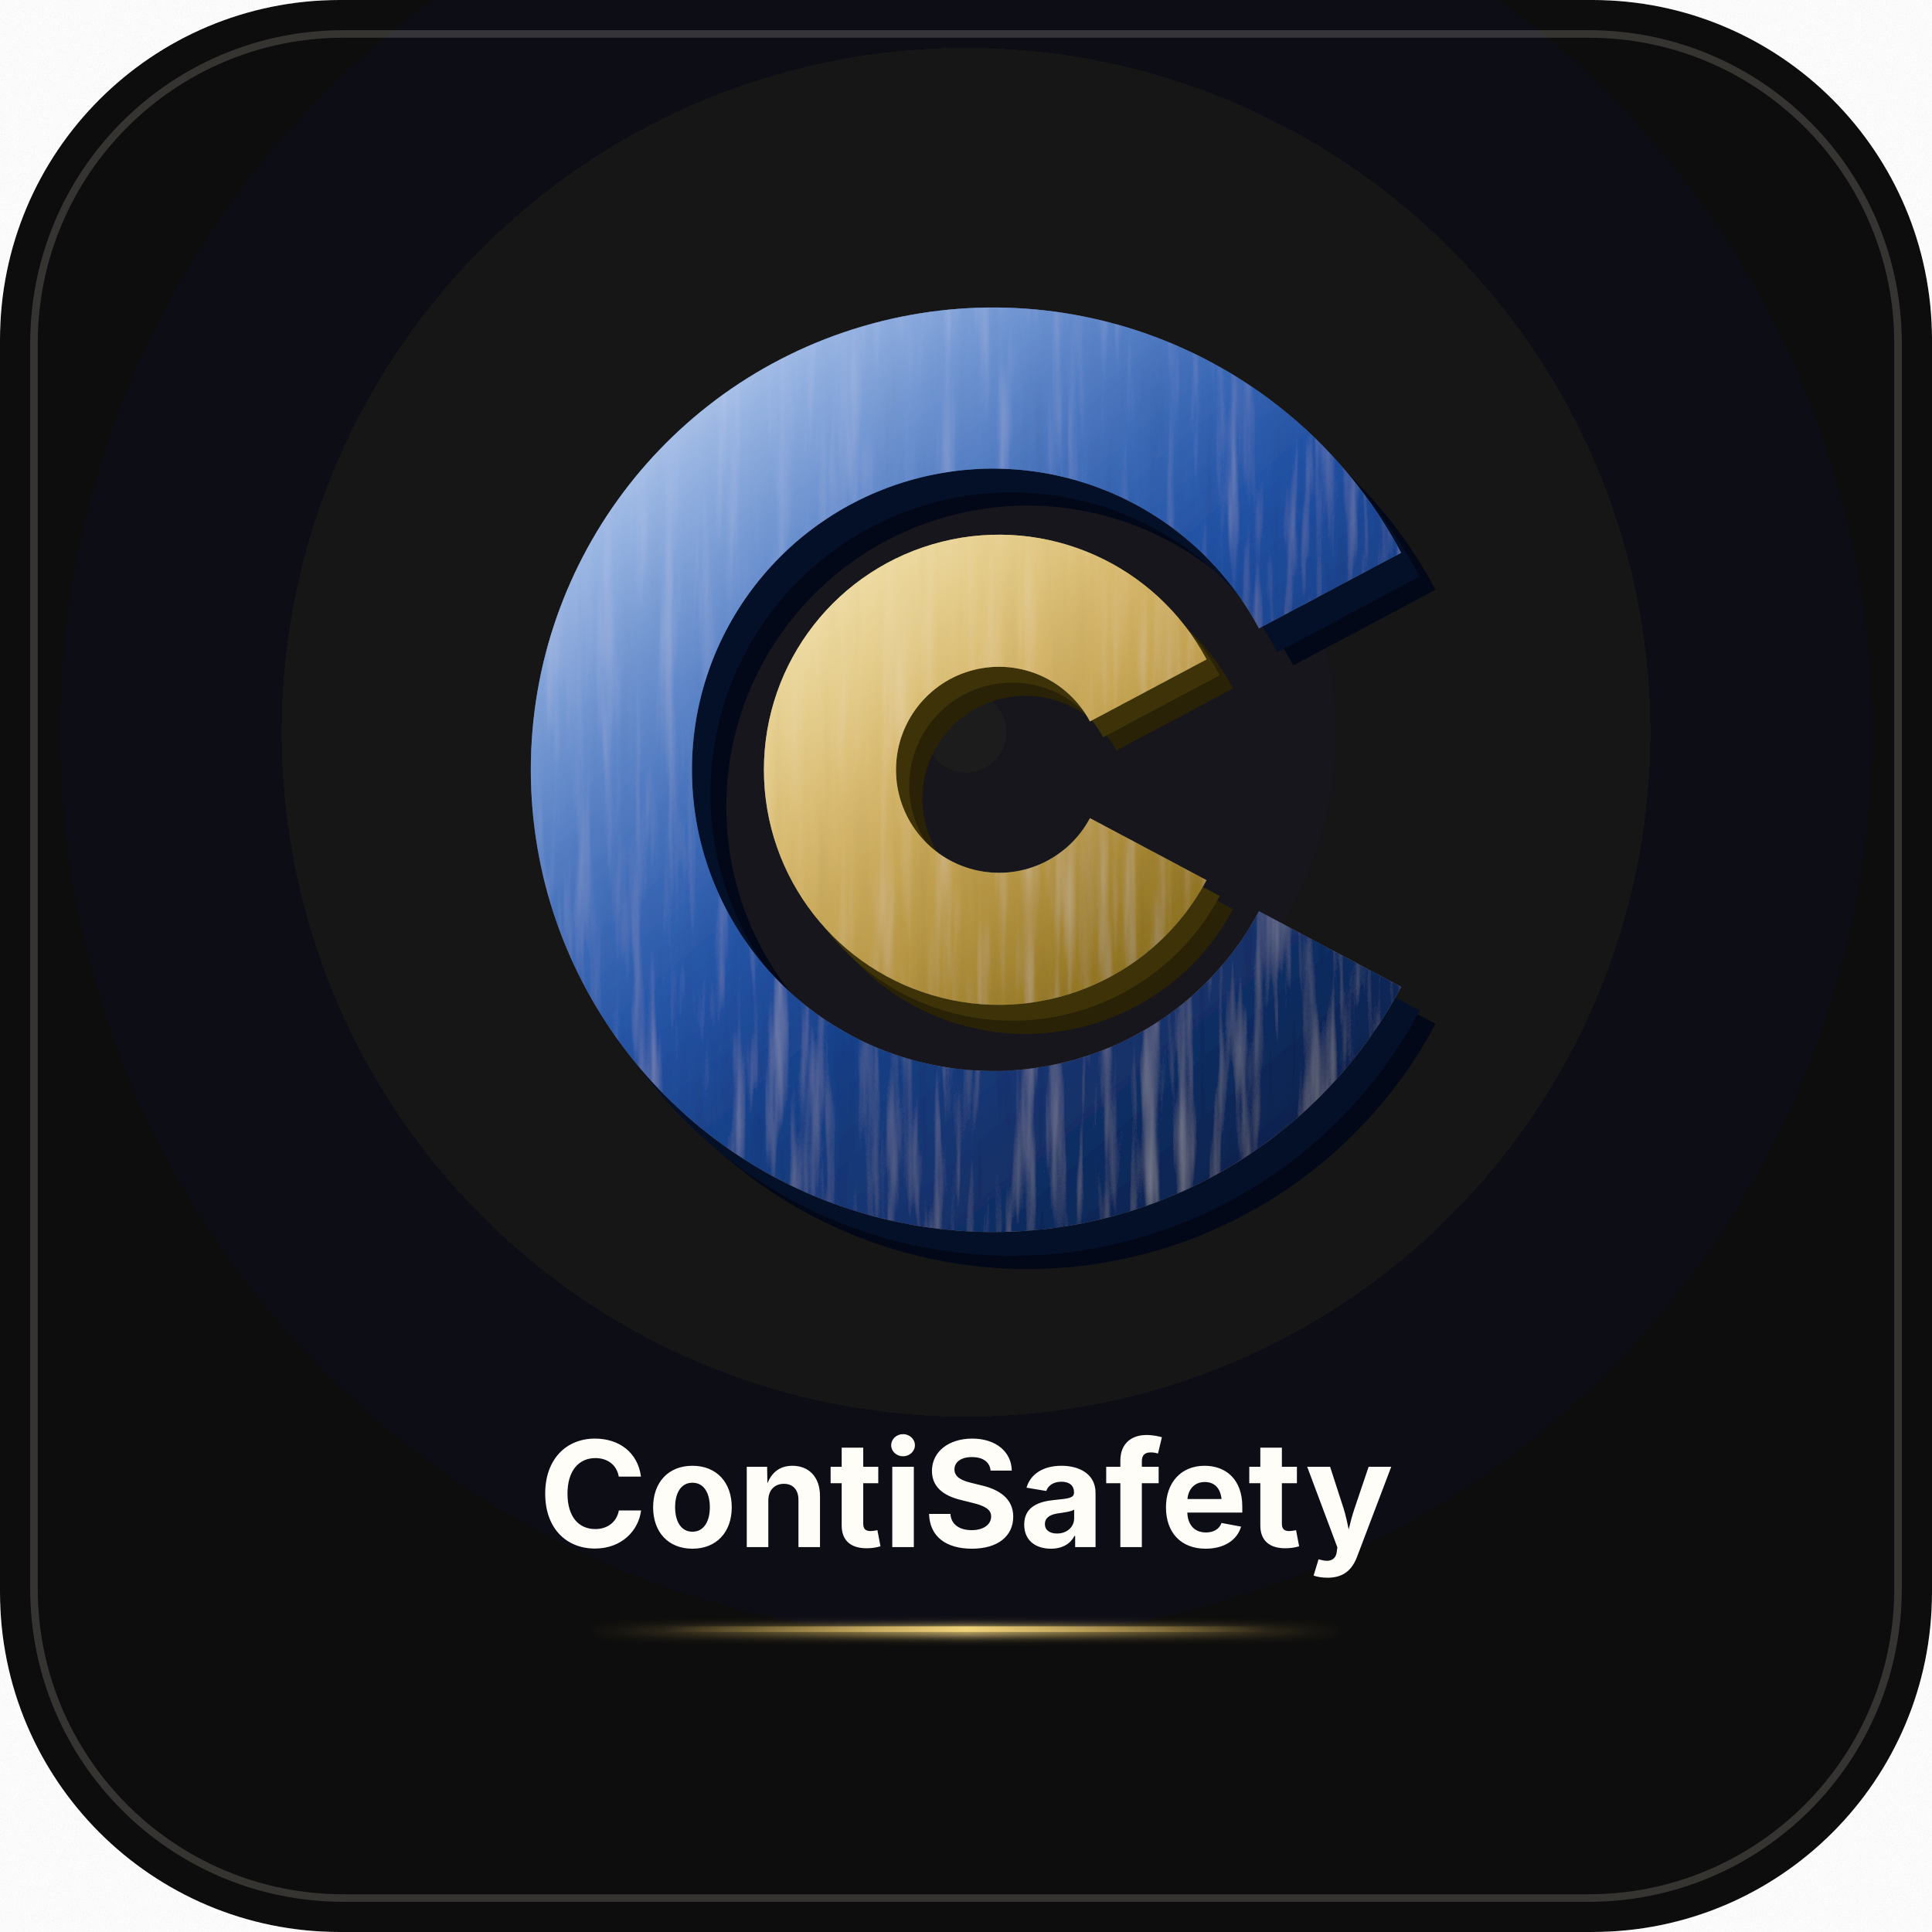
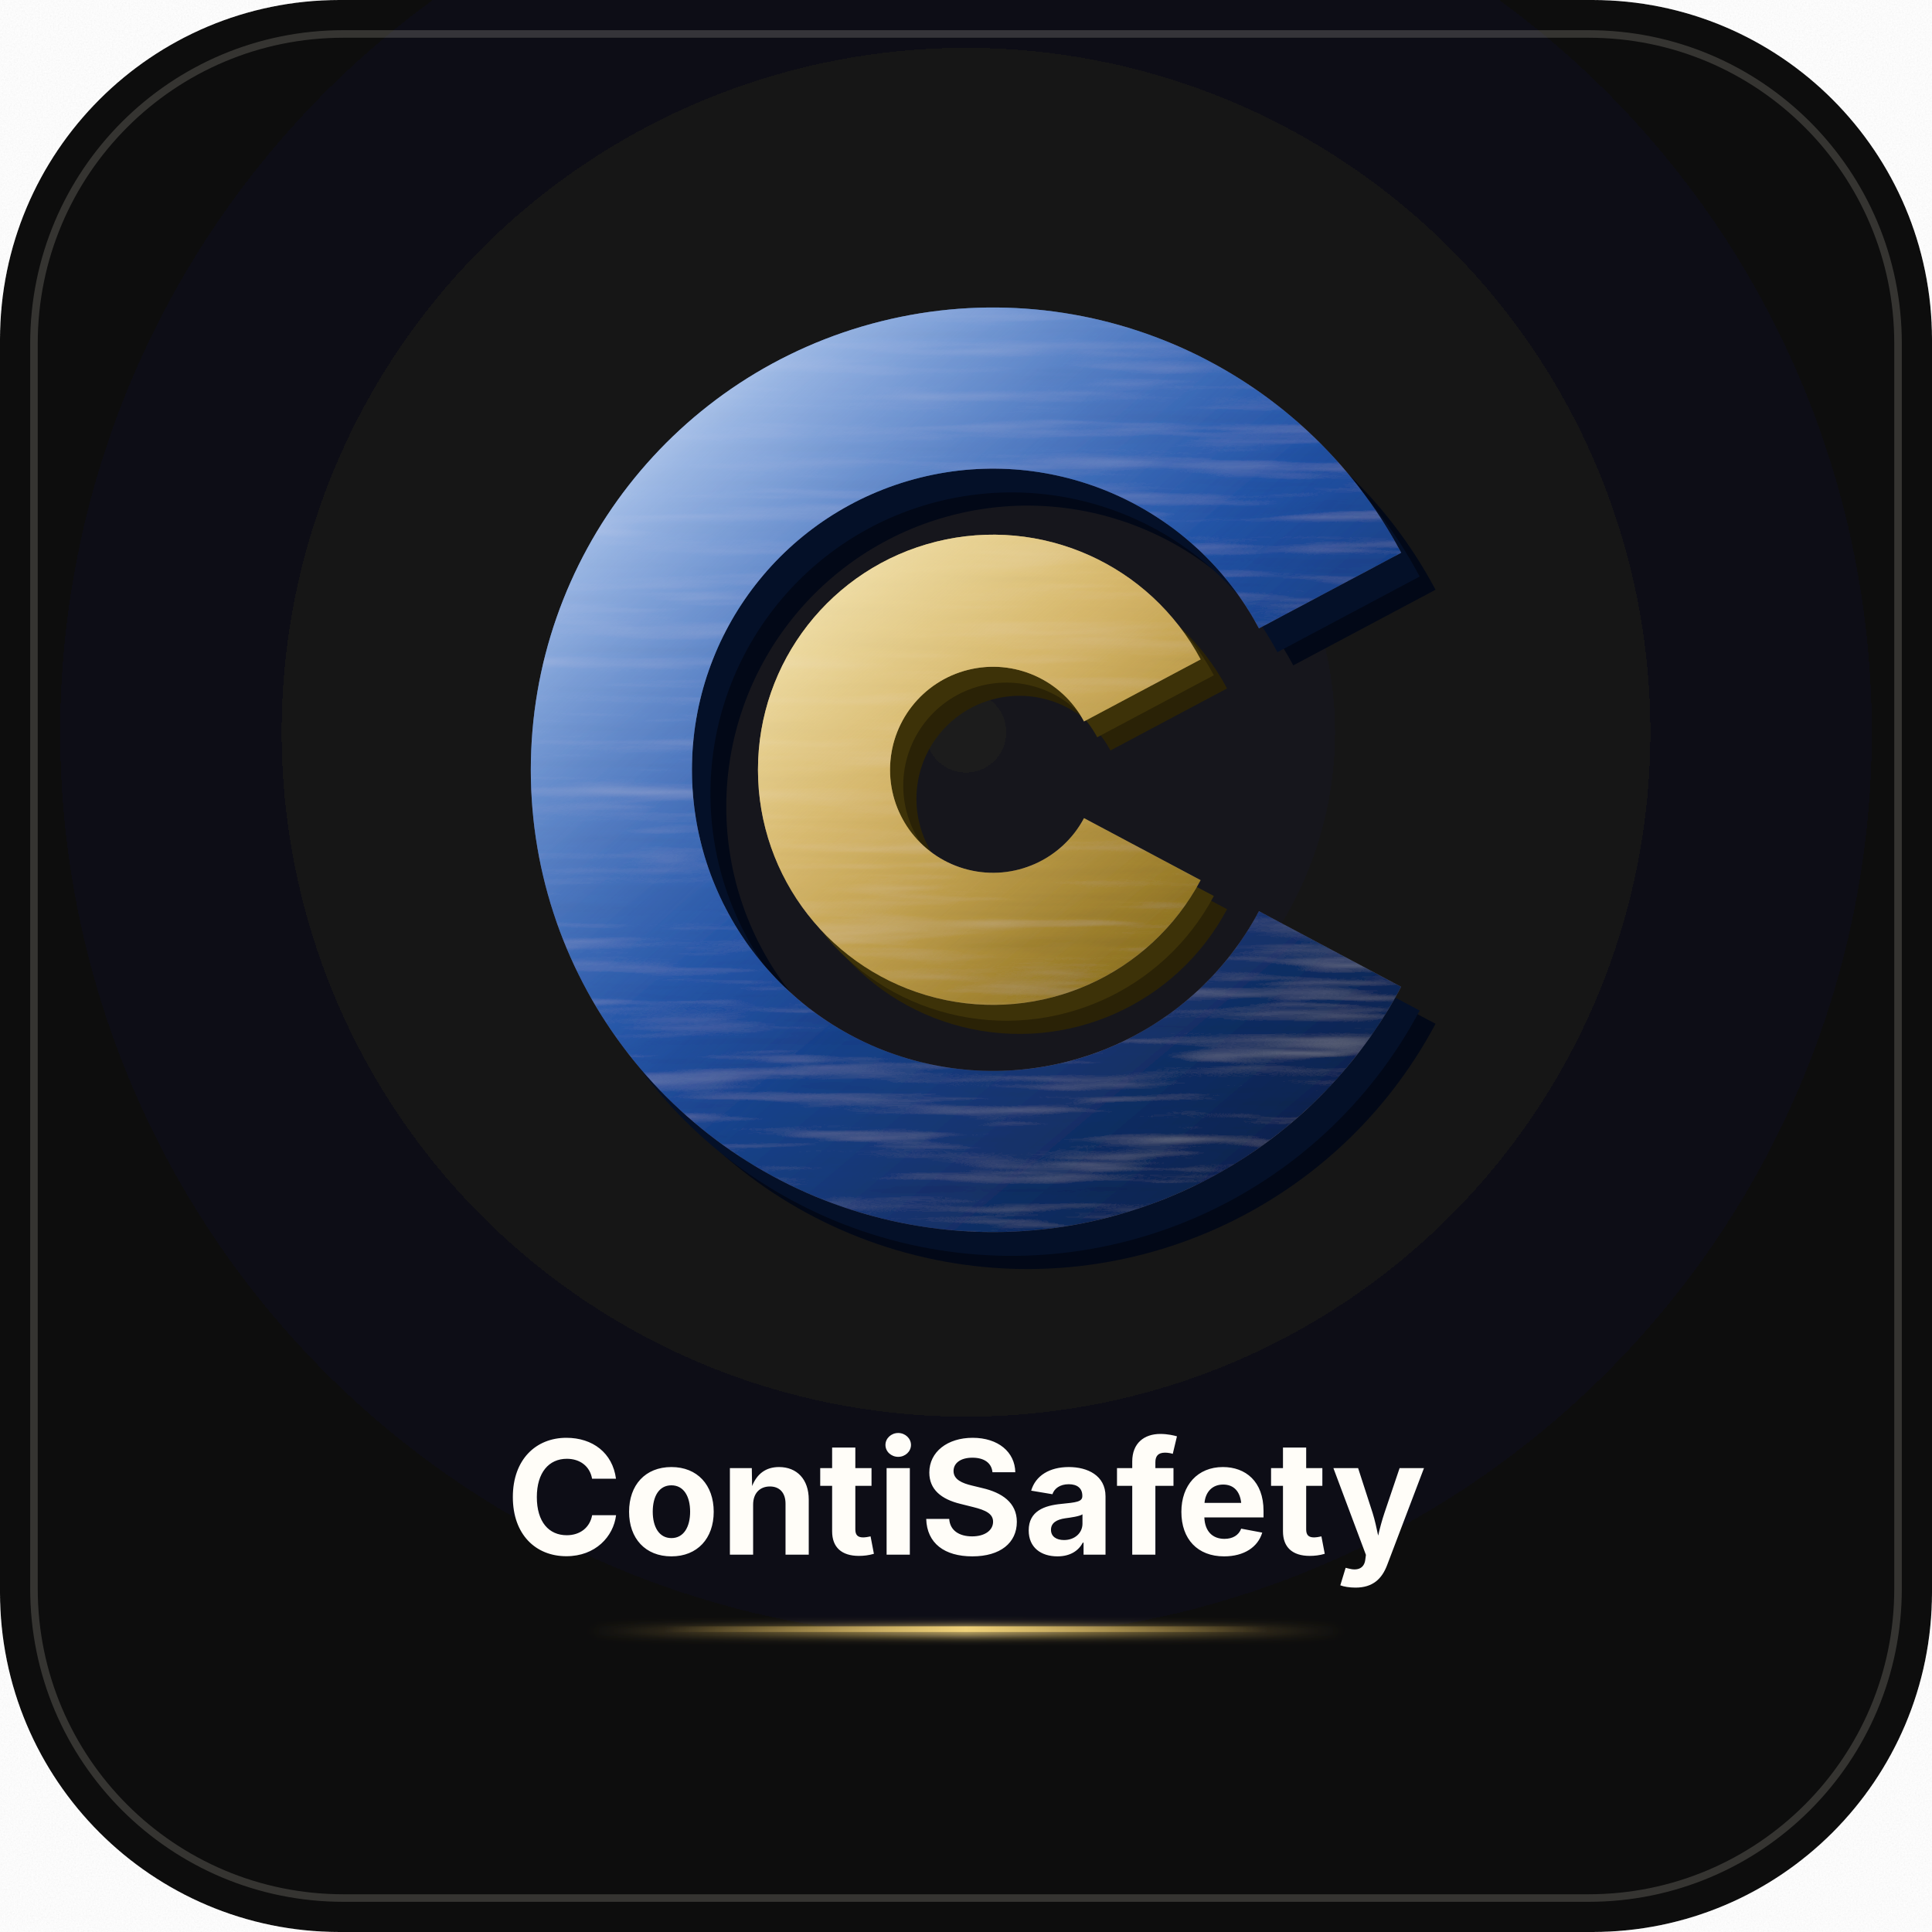
<svg xmlns="http://www.w3.org/2000/svg" viewBox="0 0 1024 1024" fill="none">
  <defs>
    <linearGradient id="t-blue" x1="18" y1="12" x2="82" y2="88" gradientUnits="userSpaceOnUse">
      <stop offset="0%" stop-color="#c5dcff" />
      <stop offset="18%" stop-color="#4d82d6" />
      <stop offset="48%" stop-color="#1e4fa3" />
      <stop offset="100%" stop-color="#071433" />
    </linearGradient>
    <linearGradient id="t-blue-hi" x1="22" y1="16" x2="58" y2="54" gradientUnits="userSpaceOnUse">
      <stop offset="0%" stop-color="#eef5ff" stop-opacity=".9" />
      <stop offset="100%" stop-color="#1e4fa3" stop-opacity="0" />
    </linearGradient>
    <linearGradient id="t-gold" x1="28" y1="20" x2="78" y2="82" gradientUnits="userSpaceOnUse">
      <stop offset="0%" stop-color="#fff6d2" />
      <stop offset="16%" stop-color="#edd078" />
      <stop offset="42%" stop-color="#c9a34a" />
      <stop offset="72%" stop-color="#8b7020" />
      <stop offset="100%" stop-color="#4a3c0c" />
    </linearGradient>
    <linearGradient id="t-gold-hi" x1="36" y1="26" x2="68" y2="62" gradientUnits="userSpaceOnUse">
      <stop offset="0%" stop-color="#fff8d8" stop-opacity=".95" />
      <stop offset="100%" stop-color="#c9a34a" stop-opacity="0" />
    </linearGradient>
    <filter id="t-brush" x="-8%" y="-8%" width="116%" height="116%">
-       <feTurbulence type="fractalNoise" baseFrequency="0.85 0.06" numOctaves="3" seed="3" result="noise" />
+       <feTurbulence type="fractalNoise" baseFrequency="0.06 0.8" numOctaves="3" seed="3" result="noise" />
      <feColorMatrix type="saturate" values="0" in="noise" result="gray" />
      <feComponentTransfer in="gray" result="grain">
-         <feFuncA type="linear" slope="0.42" />
+         <feFuncA type="linear" slope="0.28" />
      </feComponentTransfer>
      <feComposite in="grain" in2="SourceAlpha" operator="in" result="clipped" />
      <feBlend in="SourceGraphic" in2="clipped" mode="overlay" />
    </filter>
    <filter id="t-paper" x="0" y="0" width="100%" height="100%">
      <feTurbulence type="fractalNoise" baseFrequency="1.15" numOctaves="2" seed="11" result="n" />
      <feColorMatrix type="saturate" values="0" in="n" result="g" />
      <feComponentTransfer in="g" result="grain">
        <feFuncA type="linear" slope="0.12" />
      </feComponentTransfer>
      <feBlend in="SourceGraphic" in2="grain" mode="multiply" />
    </filter>
    <radialGradient id="t-vignette" cx="50%" cy="38%" r="62%">
      <stop offset="0%" stop-color="#1a1a1f" />
      <stop offset="100%" stop-color="#0b0b0d" />
    </radialGradient>
    <linearGradient id="t-flare" x1="0" y1="0" x2="1" y2="0">
      <stop offset="0%" stop-color="#c9a34a" stop-opacity="0" />
      <stop offset="50%" stop-color="#f0d27a" stop-opacity="1" />
      <stop offset="100%" stop-color="#c9a34a" stop-opacity="0" />
    </linearGradient>
    <filter id="t-flare-glow" x="-40%" y="-400%" width="180%" height="900%">
      <feGaussianBlur stdDeviation="2.4" />
    </filter>
  </defs>
  <rect width="1024" height="1024" rx="180" fill="url(#t-vignette)" filter="url(#t-paper)" />
  <rect x="18" y="18" width="988" height="988" rx="164" stroke="#d7d2c6" stroke-opacity=".2" stroke-width="4" />
  <g transform="translate(162 58) scale(7)">
    <path fill="#020817" d="M82.952 33.568 A35 35 0 1 0 82.952 66.432 L72.18 60.704 A22.8 22.8 0 1 1 72.18 39.296 Z" transform="translate(2.6 2.8)" />
    <path fill="#041028" d="M82.952 33.568 A35 35 0 1 0 82.952 66.432 L72.18 60.704 A22.8 22.8 0 1 1 72.18 39.296 Z" transform="translate(1.4 1.8)" />
    <path fill="url(#t-blue)" d="M82.952 33.568 A35 35 0 1 0 82.952 66.432 L72.18 60.704 A22.8 22.8 0 1 1 72.18 39.296 Z" filter="url(#t-brush)" />
    <path fill="url(#t-blue-hi)" d="M82.952 33.568 A35 35 0 1 0 82.952 66.432 L72.18 60.704 A22.8 22.8 0 1 1 72.18 39.296 Z" />
-     <path fill="#2a2206" d="M68.215 41.643 A17.8 17.8 0 1 0 68.215 58.357 L59.385 53.662 A7.8 7.8 0 1 1 59.385 46.338 Z" transform="translate(2 2.2)" />
-     <path fill="#3d3208" d="M68.215 41.643 A17.8 17.8 0 1 0 68.215 58.357 L59.385 53.662 A7.8 7.8 0 1 1 59.385 46.338 Z" transform="translate(1 1.2)" />
-     <path fill="url(#t-gold)" d="M68.215 41.643 A17.8 17.8 0 1 0 68.215 58.357 L59.385 53.662 A7.8 7.8 0 1 1 59.385 46.338 Z" filter="url(#t-brush)" />
-     <path fill="url(#t-gold-hi)" d="M68.215 41.643 A17.8 17.8 0 1 0 68.215 58.357 L59.385 53.662 A7.8 7.8 0 1 1 59.385 46.338 Z" />
+     <path fill="#2a2206" d="M67.765 41.643 A17.8 17.8 0 1 0 67.765 58.357 L58.935 53.662 A7.8 7.8 0 1 1 58.935 46.338 Z" transform="translate(2 2.2)" />
+     <path fill="#3d3208" d="M67.765 41.643 A17.8 17.8 0 1 0 67.765 58.357 L58.935 53.662 A7.8 7.8 0 1 1 58.935 46.338 Z" transform="translate(1 1.2)" />
+     <path fill="url(#t-gold)" d="M67.765 41.643 A17.8 17.8 0 1 0 67.765 58.357 L58.935 53.662 A7.8 7.8 0 1 1 58.935 46.338 Z" filter="url(#t-brush)" />
+     <path fill="url(#t-gold-hi)" d="M67.765 41.643 A17.8 17.8 0 1 0 67.765 58.357 L58.935 53.662 A7.8 7.8 0 1 1 58.935 46.338 Z" />
  </g>
-   <text x="512" y="820" text-anchor="middle" fill="#fffdf8" font-family="Inter, Arial, Helvetica, sans-serif" font-size="78" font-weight="650">ContiSafety</text>
+   <text x="512" y="824" text-anchor="middle" fill="#fffdf8" font-family="Inter, Arial, Helvetica, sans-serif" font-size="84" font-weight="700">ContiSafety</text>
  <rect x="312" y="862" width="400" height="5" rx="2.5" fill="url(#t-flare)" filter="url(#t-flare-glow)" />
  <rect x="352" y="862" width="320" height="3" rx="1.5" fill="url(#t-flare)" />
</svg>
